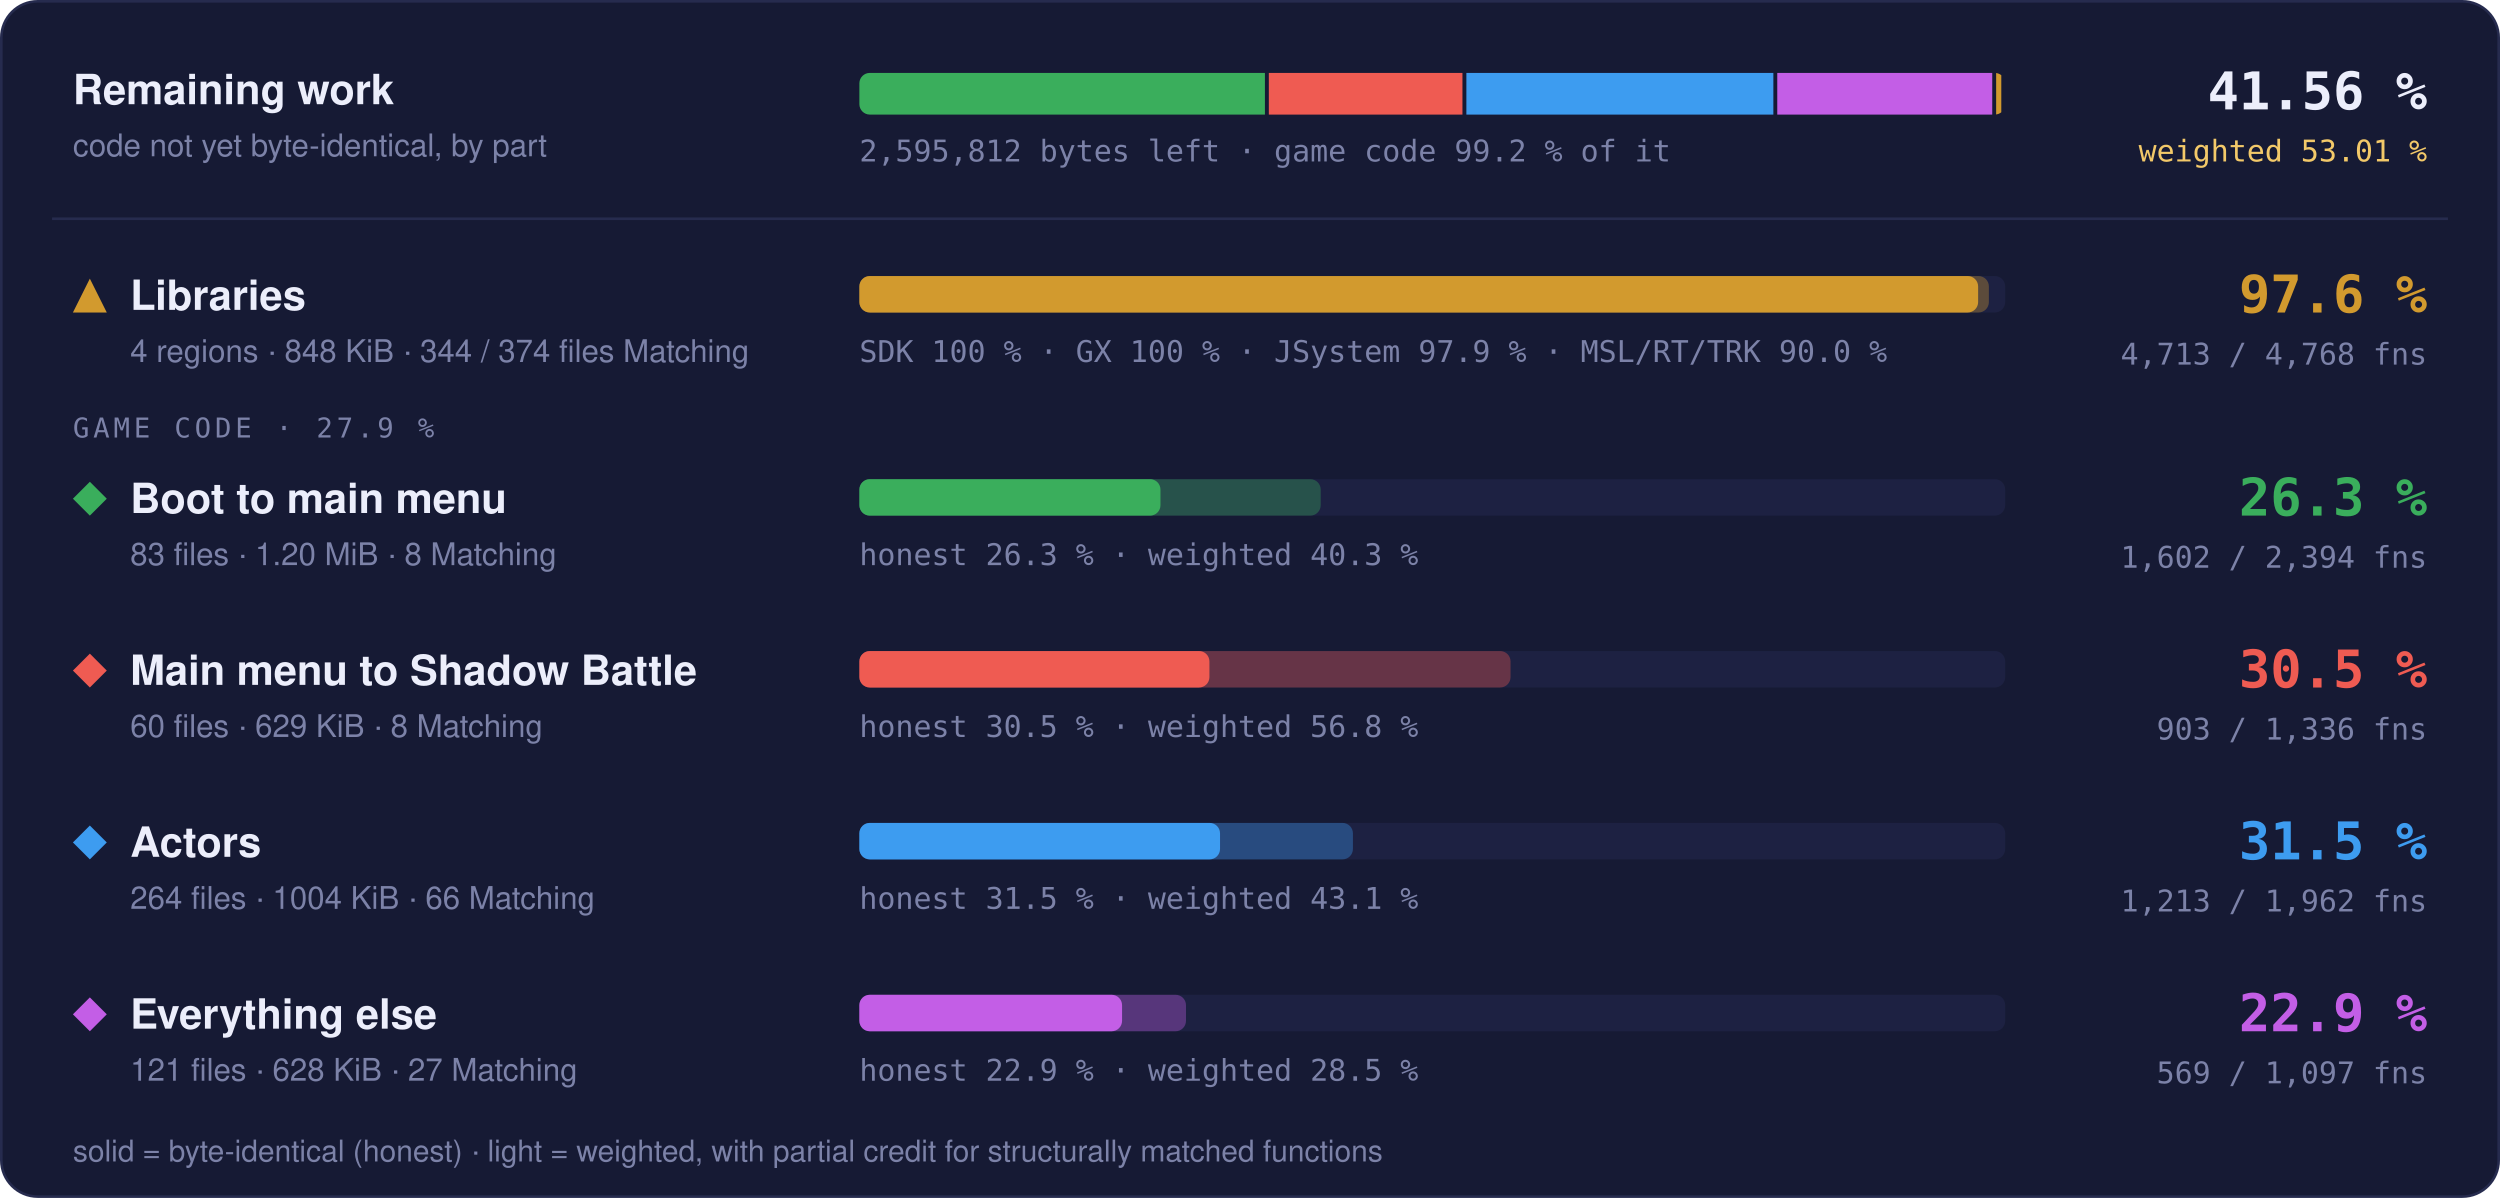
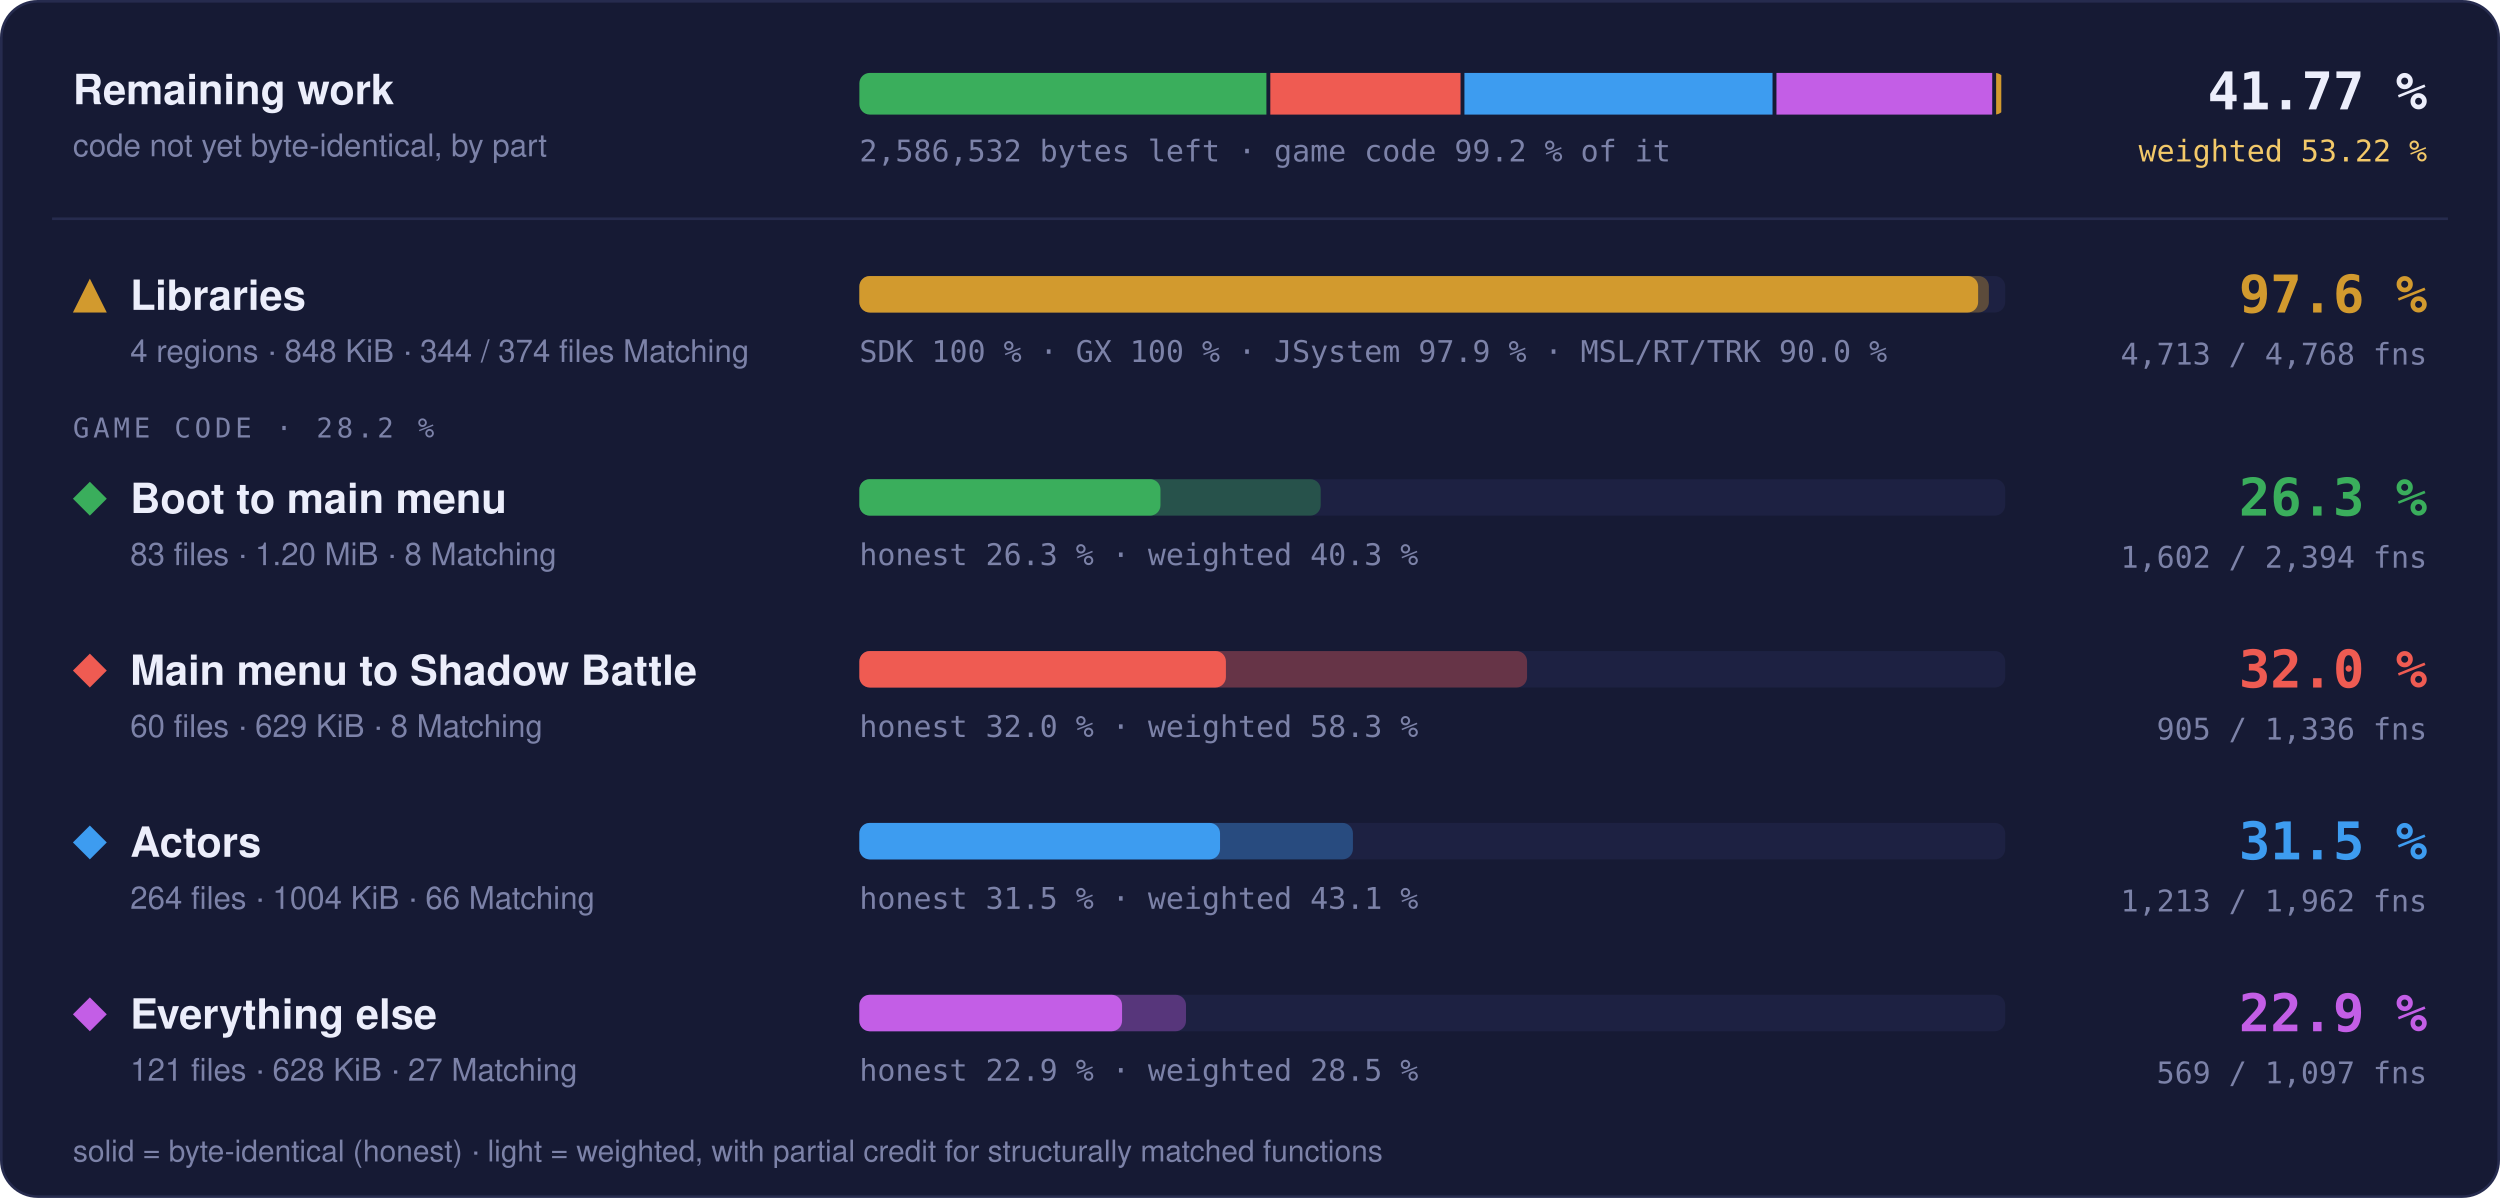
- <svg xmlns="http://www.w3.org/2000/svg" width="960" height="460" viewBox="0 0 960 460" role="img" aria-label="Progress overview: Libraries 97.6 % of code, 4713 of 4768 functions; Boot to main menu 26.3 % of code, 1602 of 2394 functions; Main menu to Shadow Battle 30.5 % of code, 903 of 1336 functions; Actors 31.5 % of code, 1213 of 1962 functions; Everything else 22.9 % of code, 569 of 1097 functions">
+ <svg xmlns="http://www.w3.org/2000/svg" width="960" height="460" viewBox="0 0 960 460" role="img" aria-label="Progress overview: Libraries 97.6 % of code, 4713 of 4768 functions; Boot to main menu 26.3 % of code, 1602 of 2394 functions; Main menu to Shadow Battle 32.0 % of code, 905 of 1336 functions; Actors 31.5 % of code, 1213 of 1962 functions; Everything else 22.9 % of code, 569 of 1097 functions">
  <style>text { font-family: -apple-system, BlinkMacSystemFont, 'Segoe UI', Helvetica, Arial, sans-serif; } .mono { font-family: ui-monospace, SFMono-Regular, 'SF Mono', Menlo, Consolas, monospace; } .grow { transform-box: fill-box; transform-origin: 0 50%; animation: grow 1.4s cubic-bezier(.2,.8,.2,1) both; } @keyframes grow { from { transform: scaleX(0); } } @media (prefers-reduced-motion: reduce) { * { animation: none !important; } }</style>
  <rect x="0.5" y="0.5" width="959" height="459" rx="14" fill="#161a34" stroke="#262b4e" />
  <text x="28" y="40" font-size="16" font-weight="700" fill="#eceefb">Remaining work</text>
  <text x="28" y="60" font-size="12" fill="#7c82a8">code not yet byte-identical, by part</text>
  <clipPath id="rw">
    <rect x="330" y="28" width="440" height="16" rx="4" />
  </clipPath>
  <g clip-path="url(#rw)">
-     <rect class="grow" x="330.00" y="28" width="155.73" height="16" fill="#3aae5c" />
-     <rect class="grow" x="487.23" y="28" width="74.35" height="16" fill="#ef5b52" />
-     <rect class="grow" x="563.09" y="28" width="117.88" height="16" fill="#3d9cf0" />
-     <rect class="grow" x="682.47" y="28" width="82.55" height="16" fill="#c35ee6" />
-     <rect class="grow" x="766.52" y="28" width="1.98" height="16" fill="#d29a2e" />
+     <rect class="grow" x="330.00" y="28" width="156.30" height="16" fill="#3aae5c" />
+     <rect class="grow" x="487.80" y="28" width="73.05" height="16" fill="#ef5b52" />
+     <rect class="grow" x="562.34" y="28" width="118.31" height="16" fill="#3d9cf0" />
+     <rect class="grow" x="682.16" y="28" width="82.85" height="16" fill="#c35ee6" />
+     <rect class="grow" x="766.51" y="28" width="1.99" height="16" fill="#d29a2e" />
  </g>
-   <text x="330" y="62" class="mono" font-size="11.5" fill="#7c82a8">2,595,812 bytes left · game code 99.2 % of it</text>
-   <text x="932" y="42" text-anchor="end" class="mono" font-size="20" font-weight="700" fill="#eceefb">41.56 %</text>
-   <text x="932" y="62" text-anchor="end" class="mono" font-size="11.5" fill="#f3c969">weighted 53.01 %</text>
+   <text x="330" y="62" class="mono" font-size="11.5" fill="#7c82a8">2,586,532 bytes left · game code 99.2 % of it</text>
+   <text x="932" y="42" text-anchor="end" class="mono" font-size="20" font-weight="700" fill="#eceefb">41.77 %</text>
+   <text x="932" y="62" text-anchor="end" class="mono" font-size="11.5" fill="#f3c969">weighted 53.22 %</text>
  <line x1="20" x2="940" y1="84" y2="84" stroke="#262b4e" />
  <g fill="#d29a2e">
    <path d="M34.5 107L41 120L28 120Z" />
  </g>
  <text x="50" y="119" font-size="16" font-weight="700" fill="#eceefb">Libraries</text>
  <text x="50" y="139" font-size="12" fill="#7c82a8">4 regions · 848 KiB · 344 / 374 files Matching</text>
  <rect x="330" y="106" width="440" height="14" rx="4" fill="#1d2142" />
  <rect class="grow" style="animation-delay:0.0s" x="330" y="106" width="433.73" height="14" rx="4" fill="#d29a2e" fill-opacity="0.35" />
  <rect class="grow" style="animation-delay:0.0s" x="330" y="106" width="429.60" height="14" rx="4" fill="#d29a2e" />
  <text x="330" y="139" class="mono" font-size="11.5" fill="#7c82a8">SDK 100 % · GX 100 % · JSystem 97.9 % · MSL/RT/TRK 90.0 %</text>
  <text x="932" y="120" text-anchor="end" class="mono" font-size="20" font-weight="700" fill="#d29a2e">97.6 %</text>
  <text x="932" y="140" text-anchor="end" class="mono" font-size="11.5" fill="#7c82a8">4,713 / 4,768 fns</text>
-   <text x="28" y="168" class="mono" font-size="10.5" letter-spacing="0.14em" fill="#7c82a8">GAME CODE · 27.9 %</text>
+   <text x="28" y="168" class="mono" font-size="10.5" letter-spacing="0.14em" fill="#7c82a8">GAME CODE · 28.2 %</text>
  <g fill="#3aae5c">
    <path d="M34.5 185L41 191.5L34.5 198L28 191.5Z" />
  </g>
  <text x="50" y="197" font-size="16" font-weight="700" fill="#eceefb">Boot to main menu</text>
  <text x="50" y="217" font-size="12" fill="#7c82a8">83 files · 1.20 MiB · 8 Matching</text>
  <rect x="330" y="184" width="440" height="14" rx="4" fill="#1d2142" />
  <rect class="grow" style="animation-delay:0.1s" x="330" y="184" width="177.15" height="14" rx="4" fill="#3aae5c" fill-opacity="0.35" />
  <rect class="grow" style="animation-delay:0.1s" x="330" y="184" width="115.62" height="14" rx="4" fill="#3aae5c" />
  <text x="330" y="217" class="mono" font-size="11.5" fill="#7c82a8">honest 26.3 % · weighted 40.3 %</text>
  <text x="932" y="198" text-anchor="end" class="mono" font-size="20" font-weight="700" fill="#3aae5c">26.3 %</text>
  <text x="932" y="218" text-anchor="end" class="mono" font-size="11.5" fill="#7c82a8">1,602 / 2,394 fns</text>
  <g fill="#ef5b52">
    <path d="M34.5 251L41 257.5L34.5 264L28 257.5Z" />
  </g>
  <text x="50" y="263" font-size="16" font-weight="700" fill="#eceefb">Main menu to Shadow Battle</text>
  <text x="50" y="283" font-size="12" fill="#7c82a8">60 files · 629 KiB · 8 Matching</text>
  <rect x="330" y="250" width="440" height="14" rx="4" fill="#1d2142" />
-   <rect class="grow" style="animation-delay:0.2s" x="330" y="250" width="250.05" height="14" rx="4" fill="#ef5b52" fill-opacity="0.35" />
-   <rect class="grow" style="animation-delay:0.2s" x="330" y="250" width="134.42" height="14" rx="4" fill="#ef5b52" />
-   <text x="330" y="283" class="mono" font-size="11.5" fill="#7c82a8">honest 30.5 % · weighted 56.8 %</text>
-   <text x="932" y="264" text-anchor="end" class="mono" font-size="20" font-weight="700" fill="#ef5b52">30.5 %</text>
-   <text x="932" y="284" text-anchor="end" class="mono" font-size="11.5" fill="#7c82a8">903 / 1,336 fns</text>
+   <rect class="grow" style="animation-delay:0.2s" x="330" y="250" width="256.39" height="14" rx="4" fill="#ef5b52" fill-opacity="0.35" />
+   <rect class="grow" style="animation-delay:0.2s" x="330" y="250" width="140.75" height="14" rx="4" fill="#ef5b52" />
+   <text x="330" y="283" class="mono" font-size="11.5" fill="#7c82a8">honest 32.0 % · weighted 58.3 %</text>
+   <text x="932" y="264" text-anchor="end" class="mono" font-size="20" font-weight="700" fill="#ef5b52">32.0 %</text>
+   <text x="932" y="284" text-anchor="end" class="mono" font-size="11.5" fill="#7c82a8">905 / 1,336 fns</text>
  <g fill="#3d9cf0">
    <path d="M34.5 317L41 323.5L34.5 330L28 323.5Z" />
  </g>
  <text x="50" y="329" font-size="16" font-weight="700" fill="#eceefb">Actors</text>
  <text x="50" y="349" font-size="12" fill="#7c82a8">264 files · 1004 KiB · 66 Matching</text>
  <rect x="330" y="316" width="440" height="14" rx="4" fill="#1d2142" />
  <rect class="grow" style="animation-delay:0.3s" x="330" y="316" width="189.52" height="14" rx="4" fill="#3d9cf0" fill-opacity="0.35" />
  <rect class="grow" style="animation-delay:0.3s" x="330" y="316" width="138.49" height="14" rx="4" fill="#3d9cf0" />
  <text x="330" y="349" class="mono" font-size="11.5" fill="#7c82a8">honest 31.5 % · weighted 43.1 %</text>
  <text x="932" y="330" text-anchor="end" class="mono" font-size="20" font-weight="700" fill="#3d9cf0">31.5 %</text>
  <text x="932" y="350" text-anchor="end" class="mono" font-size="11.5" fill="#7c82a8">1,213 / 1,962 fns</text>
  <g fill="#c35ee6">
    <path d="M34.5 383L41 389.5L34.5 396L28 389.5Z" />
  </g>
  <text x="50" y="395" font-size="16" font-weight="700" fill="#eceefb">Everything else</text>
  <text x="50" y="415" font-size="12" fill="#7c82a8">121 files · 628 KiB · 27 Matching</text>
  <rect x="330" y="382" width="440" height="14" rx="4" fill="#1d2142" />
  <rect class="grow" style="animation-delay:0.4s" x="330" y="382" width="125.42" height="14" rx="4" fill="#c35ee6" fill-opacity="0.35" />
  <rect class="grow" style="animation-delay:0.4s" x="330" y="382" width="100.87" height="14" rx="4" fill="#c35ee6" />
  <text x="330" y="415" class="mono" font-size="11.5" fill="#7c82a8">honest 22.9 % · weighted 28.5 %</text>
  <text x="932" y="396" text-anchor="end" class="mono" font-size="20" font-weight="700" fill="#c35ee6">22.9 %</text>
  <text x="932" y="416" text-anchor="end" class="mono" font-size="11.5" fill="#7c82a8">569 / 1,097 fns</text>
  <text x="28" y="446" font-size="11.5" fill="#7c82a8">solid = byte-identical (honest) · light = weighted, with partial credit for structurally matched functions</text>
</svg>
